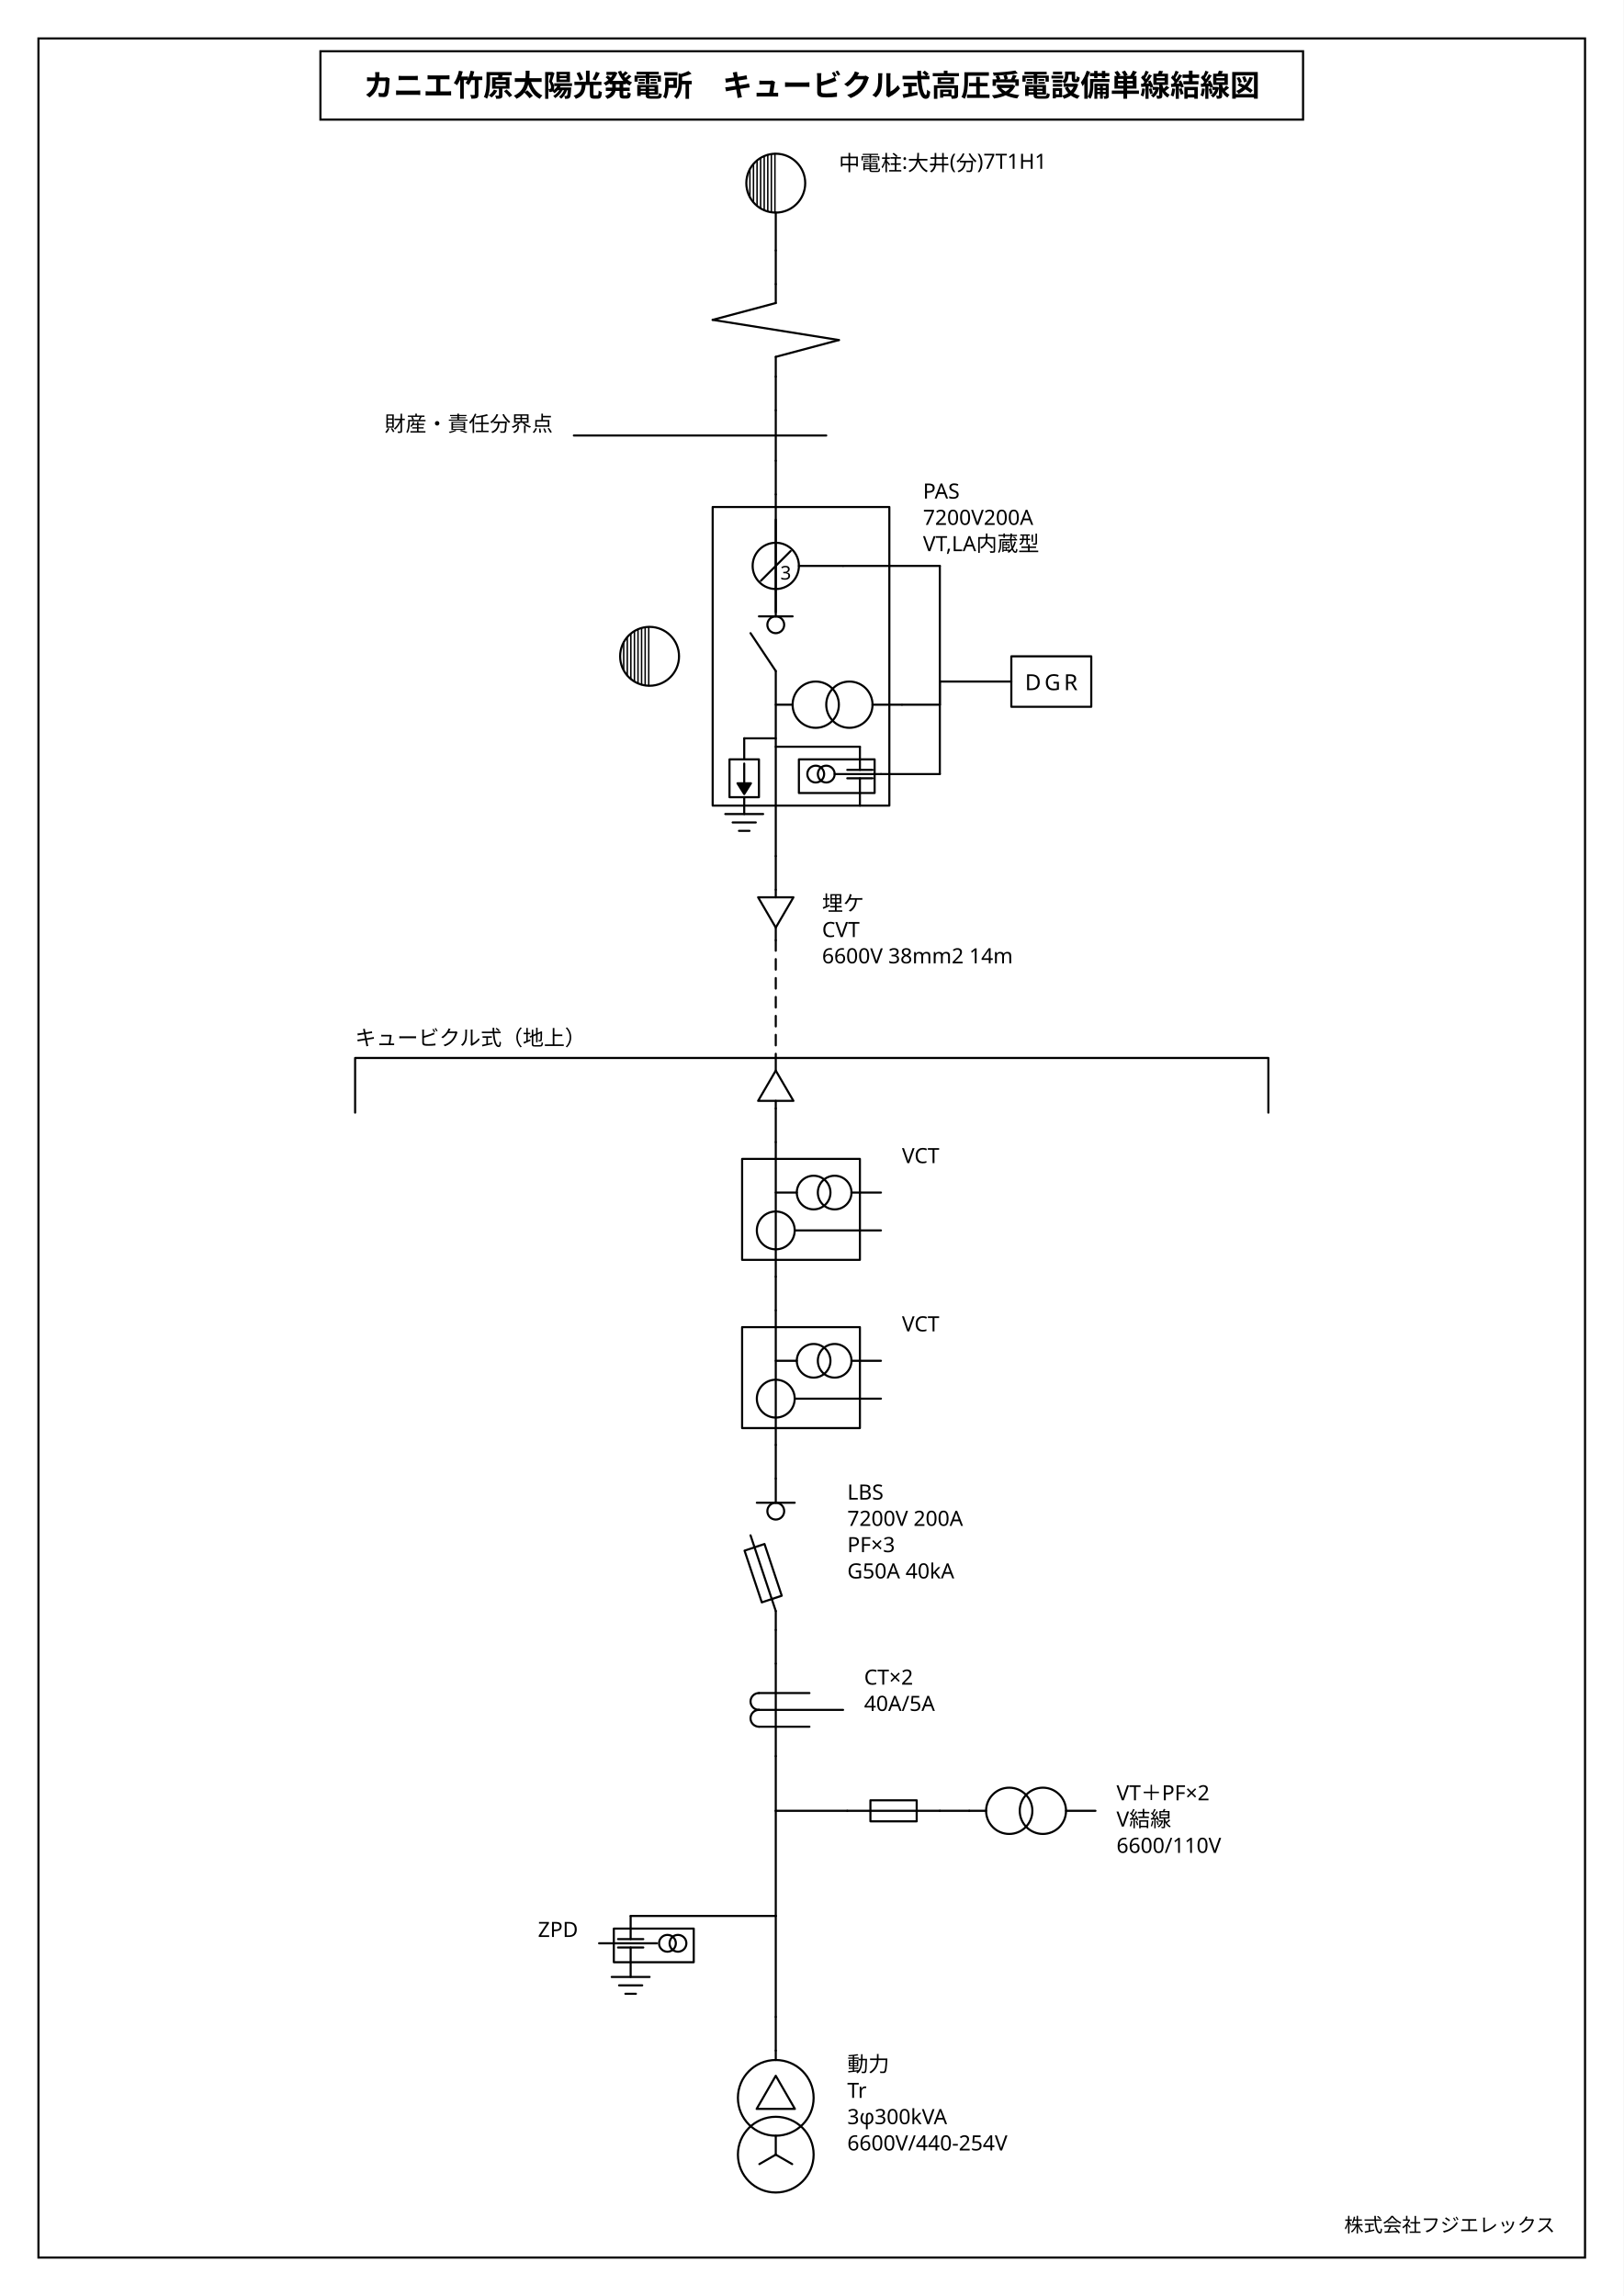
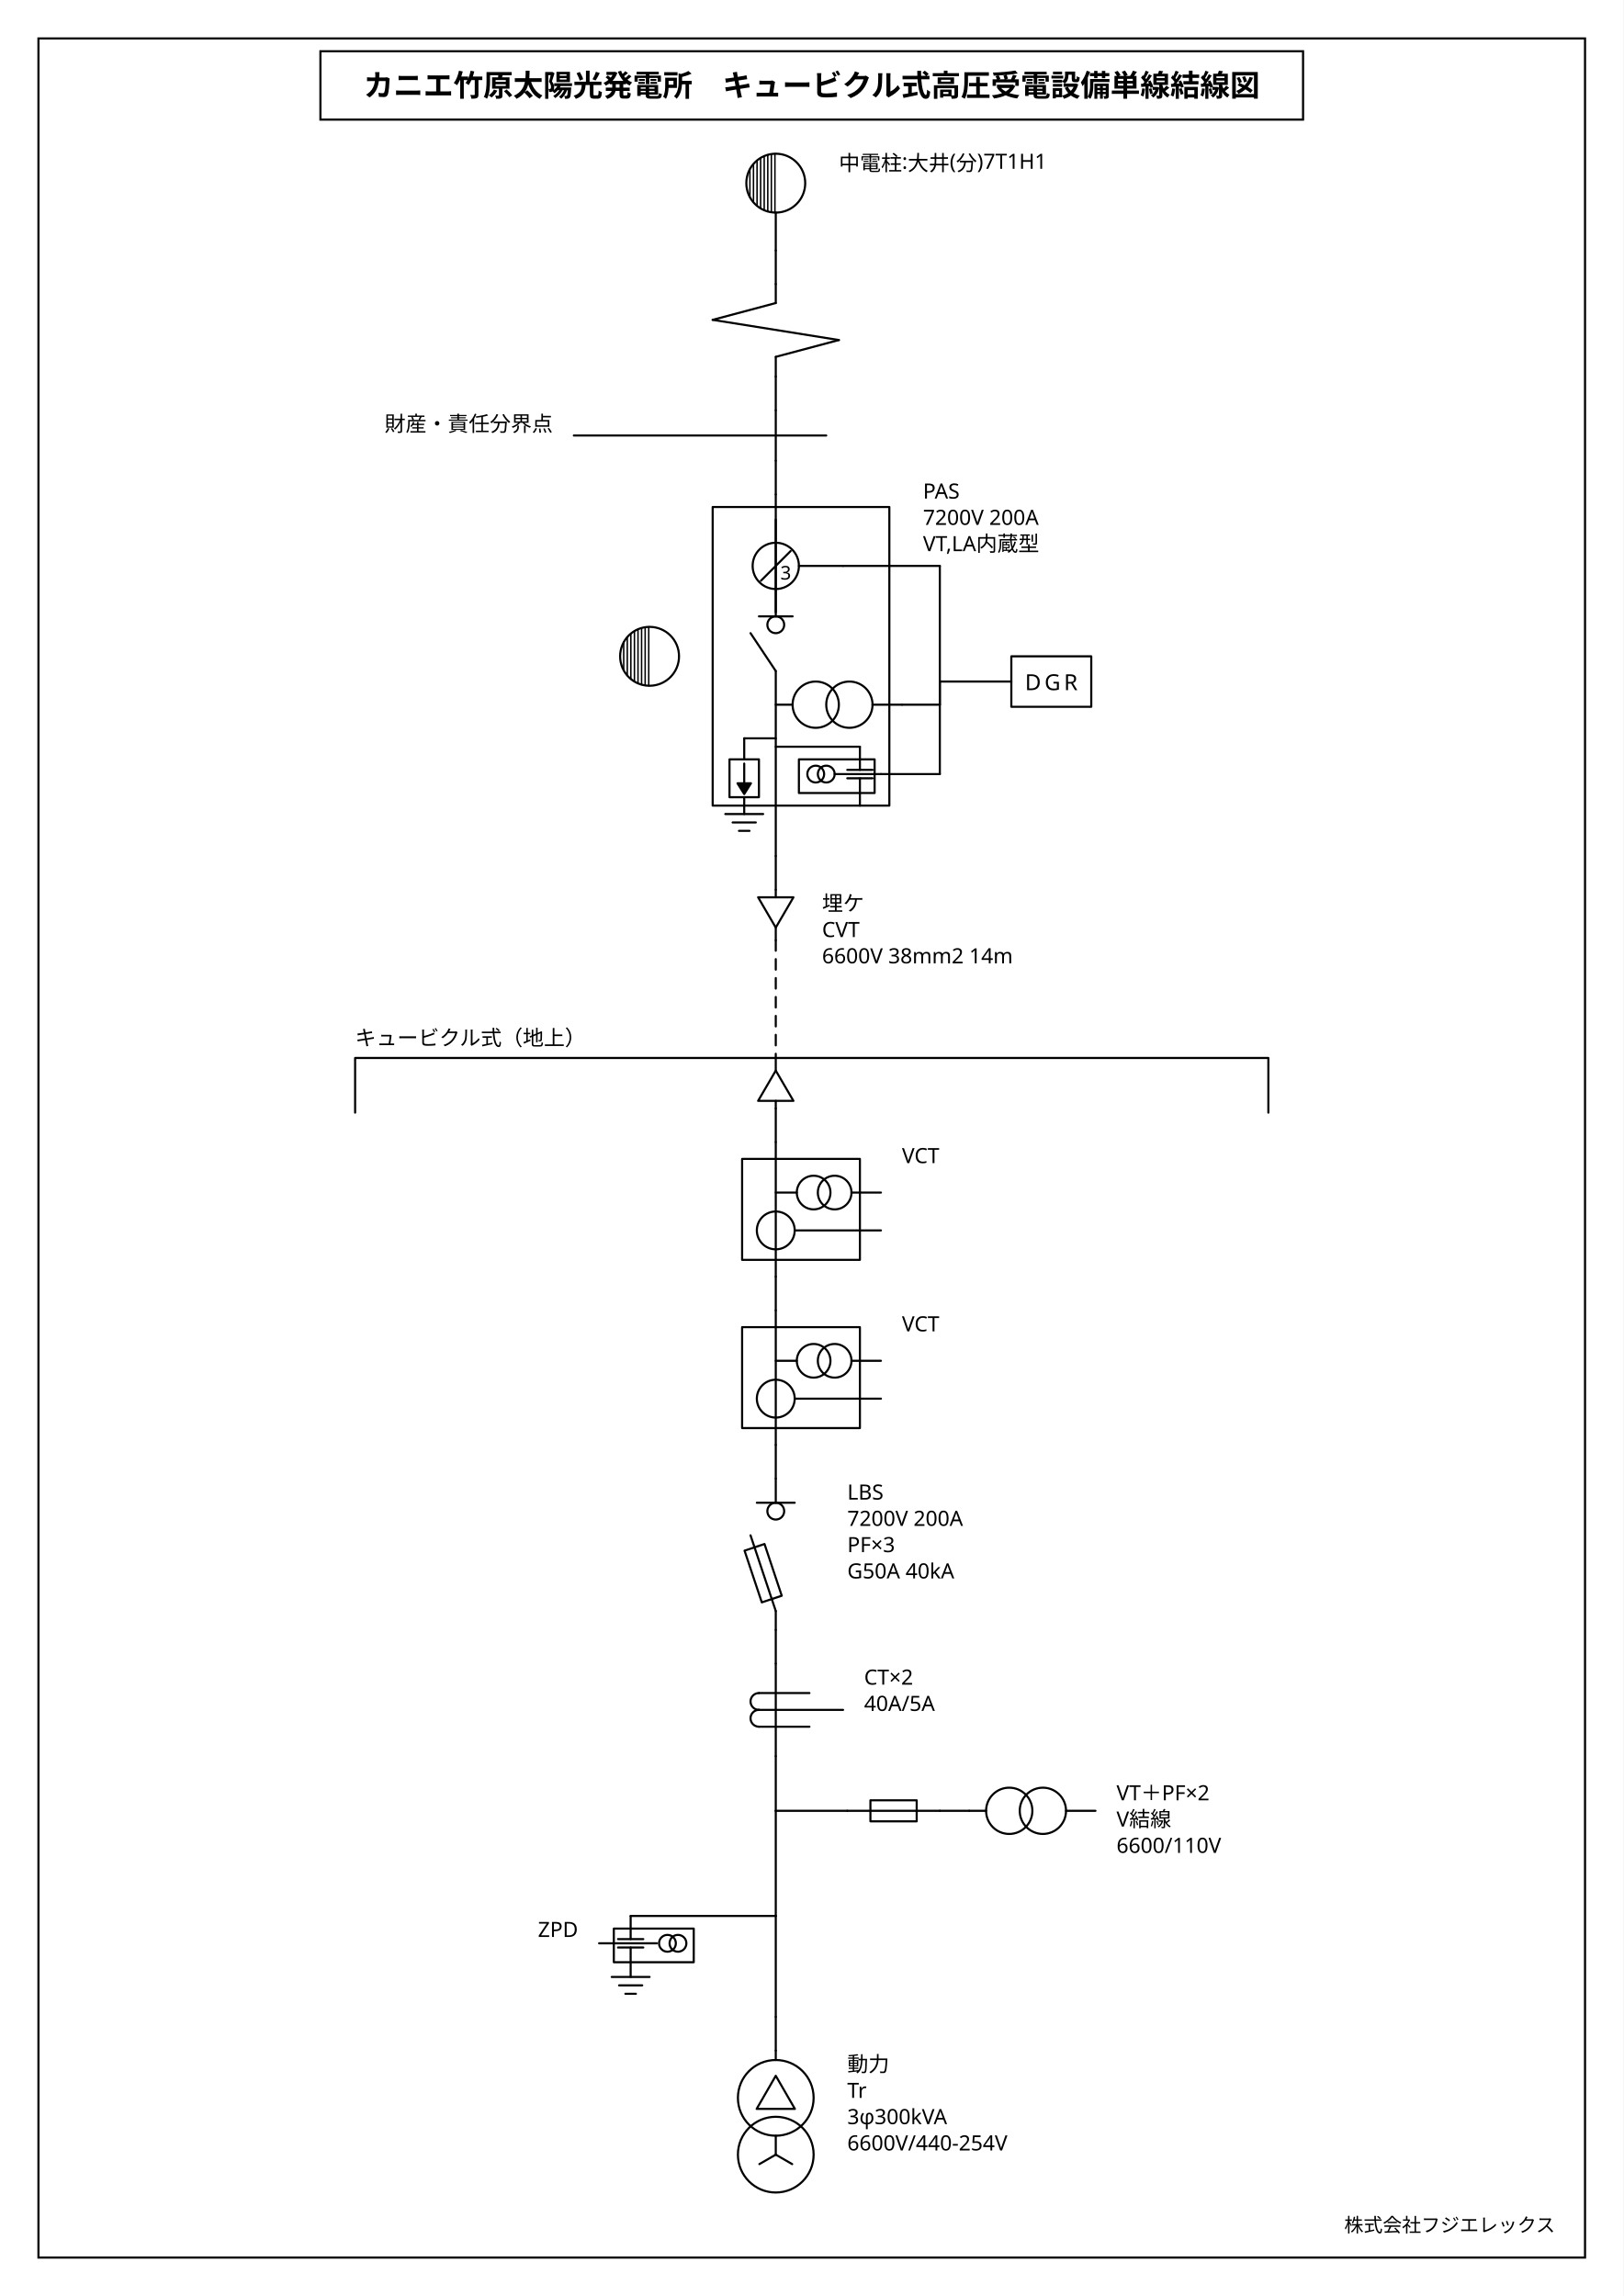
<svg xmlns="http://www.w3.org/2000/svg" viewBox="0 0 760 1075" width="760" height="1075">
  <rect x="0" y="0" width="760" height="1075" fill="#fff" />
  <g stroke="#000" fill="none">
    <rect x="18" y="18" width="724" height="1039" stroke-width="1" />
    <rect x="150" y="24" width="460" height="32" stroke-width="1" />
  </g>
  <text x="380" y="45" font-size="14" font-weight="700" text-anchor="middle" font-family="IPAGothic, 'IPAゴシック', 'Noto Sans JP', 'Hiragino Kaku Gothic ProN', 'Yu Gothic', sans-serif" fill="#000">カニエ竹原太陽光発電所　キュービクル式高圧受電設備単線結線図</text>
  <text x="728" y="1045" font-size="9" text-anchor="end" font-family="IPAGothic, 'IPAゴシック', 'Noto Sans JP', 'Hiragino Kaku Gothic ProN', 'Yu Gothic', sans-serif" fill="#000">株式会社フジエレックス</text>
  <g transform="translate(363.16 70) scale(0.9846)">
    <g stroke="#000" fill="none" stroke-linecap="round" stroke-linejoin="round" color="#000">
      <path d="M -200 432 L 234.2 432 M -200 432 L -200 458 M 234.2 432 L 234.2 458" fill="none" stroke-width="1" />
      <text x="-200" y="426" font-size="10" font-family="IPAGothic, 'IPAゴシック', 'Noto Sans JP', 'Hiragino Kaku Gothic ProN', 'Yu Gothic', sans-serif" fill="currentColor" stroke="none">キュービクル式（地上）</text>
      <line x1="0" y1="48" x2="0" y2="64" stroke-width="1" />
      <line x1="0" y1="108" x2="0" y2="124" stroke-width="1" />
      <line x1="0" y1="148" x2="0" y2="164" stroke-width="1" />
      <line x1="0" y1="280" x2="-15" y2="280" stroke-width="1" />
      <line x1="0" y1="284" x2="40" y2="284" stroke-width="1" />
      <line x1="32" y1="198" x2="78" y2="198" stroke-width="1" />
      <line x1="78" y1="198" x2="78" y2="253" stroke-width="1" />
      <line x1="60" y1="264" x2="78" y2="264" stroke-width="1" />
      <line x1="78" y1="264" x2="78" y2="253" stroke-width="1" />
      <line x1="50" y1="297" x2="78" y2="297" stroke-width="1" />
      <line x1="78" y1="297" x2="78" y2="253" stroke-width="1" />
      <line x1="78" y1="253" x2="112" y2="253" stroke-width="1" />
      <line x1="0" y1="336" x2="0" y2="352" stroke-width="1" />
      <line x1="0" y1="376" x2="0" y2="432" stroke-width="1" stroke-dasharray="5 4" />
      <line x1="0" y1="456" x2="0" y2="472" stroke-width="1" />
      <line x1="0" y1="536" x2="0" y2="552" stroke-width="1" />
      <line x1="0" y1="616" x2="0" y2="632" stroke-width="1" />
      <line x1="0" y1="704" x2="0" y2="720" stroke-width="1" />
      <line x1="0" y1="764" x2="0" y2="790" stroke-width="1" />
      <line x1="0" y1="790" x2="34" y2="790" stroke-width="1" />
      <line x1="78" y1="790" x2="92" y2="790" stroke-width="1" />
      <line x1="0" y1="790" x2="0" y2="840" stroke-width="1" />
      <line x1="0" y1="840" x2="-69" y2="840" stroke-width="1" />
      <line x1="0" y1="840" x2="0" y2="888" stroke-width="1" />
      <line x1="0" y1="888" x2="0" y2="904" stroke-width="1" />
      <g transform="translate(-16 0)">
        <circle cx="16" cy="16" r="14" fill="none" stroke-width="1" />
        <line x1="3.7" y1="9.313" x2="3.7" y2="22.687" stroke-width="0.7" />
        <line x1="5.4" y1="6.855" x2="5.4" y2="25.145" stroke-width="0.7" />
        <line x1="7.1" y1="5.193" x2="7.1" y2="26.807" stroke-width="0.7" />
        <line x1="8.8" y1="3.993" x2="8.8" y2="28.007" stroke-width="0.7" />
        <line x1="10.5" y1="3.126" x2="10.5" y2="28.874" stroke-width="0.7" />
        <line x1="12.2" y1="2.526" x2="12.2" y2="29.474" stroke-width="0.7" />
        <line x1="13.9" y1="2.158" x2="13.9" y2="29.842" stroke-width="0.7" />
        <line x1="15.6" y1="2.006" x2="15.6" y2="29.994" stroke-width="0.7" />
        <line x1="16" y1="30" x2="16" y2="48" stroke-width="1" />
      </g>
      <text x="30" y="10" font-size="10" text-anchor="start" font-family="IPAGothic, 'IPAゴシック', 'Noto Sans JP', 'Hiragino Kaku Gothic ProN', 'Yu Gothic', sans-serif" fill="currentColor" stroke="none">
        <tspan x="30" dy="0">中電柱:大井(分)7T1H1</tspan>
      </text>
      <g transform="translate(-30 64)">
        <line x1="30" y1="0" x2="30" y2="9" stroke-width="1" />
        <line x1="30" y1="9" x2="0" y2="17" stroke-width="1" />
        <line x1="0" y1="17" x2="60" y2="26.6" stroke-width="1" />
        <line x1="60" y1="26.6" x2="30" y2="34.6" stroke-width="1" />
        <line x1="30" y1="34.6" x2="30" y2="44" stroke-width="1" />
      </g>
      <g transform="translate(-96 124)">
        <line x1="96" y1="0" x2="96" y2="24" stroke-width="1" />
        <line x1="0" y1="12" x2="120" y2="12" stroke-width="1" />
      </g>
      <text x="-106" y="134" font-size="10" text-anchor="end" font-family="IPAGothic, 'IPAゴシック', 'Noto Sans JP', 'Hiragino Kaku Gothic ProN', 'Yu Gothic', sans-serif" fill="currentColor" stroke="none">
        <tspan x="-106" dy="0">財産・責任分界点</tspan>
      </text>
      <g transform="translate(-36 164)">
        <line x1="36" y1="0" x2="36" y2="6" stroke-width="1" />
        <rect x="6" y="6" width="84" height="142" fill="none" stroke-width="1" />
        <line x1="36" y1="6" x2="36" y2="58" stroke-width="1" />
        <line x1="28" y1="58" x2="44" y2="58" stroke-width="1" />
        <circle cx="36" cy="62" r="4" fill="none" stroke-width="1" />
        <line x1="36" y1="84" x2="24" y2="66" stroke-width="1" />
        <line x1="36" y1="84" x2="36" y2="172" stroke-width="1" />
      </g>
      <text x="70" y="166" font-size="10" text-anchor="start" font-family="IPAGothic, 'IPAゴシック', 'Noto Sans JP', 'Hiragino Kaku Gothic ProN', 'Yu Gothic', sans-serif" fill="currentColor" stroke="none">
        <tspan x="70" dy="0">PAS</tspan>
-         <tspan x="70" dy="12.5">7200V200A</tspan>
+         <tspan x="70" dy="12.5">7200V 200A</tspan>
        <tspan x="70" dy="12.5">VT,LA内蔵型</tspan>
      </text>
      <g transform="translate(-76 225)">
        <circle cx="16" cy="16" r="14" fill="none" stroke-width="1" />
        <line x1="3.7" y1="9.313" x2="3.7" y2="22.687" stroke-width="0.7" />
        <line x1="5.4" y1="6.855" x2="5.4" y2="25.145" stroke-width="0.7" />
        <line x1="7.1" y1="5.193" x2="7.1" y2="26.807" stroke-width="0.7" />
        <line x1="8.8" y1="3.993" x2="8.8" y2="28.007" stroke-width="0.7" />
        <line x1="10.5" y1="3.126" x2="10.5" y2="28.874" stroke-width="0.7" />
        <line x1="12.2" y1="2.526" x2="12.2" y2="29.474" stroke-width="0.7" />
        <line x1="13.9" y1="2.158" x2="13.9" y2="29.842" stroke-width="0.7" />
        <line x1="15.6" y1="2.006" x2="15.6" y2="29.994" stroke-width="0.7" />
      </g>
      <g transform="translate(-20 176)">
        <line x1="20" y1="0" x2="20" y2="44" stroke-width="1" />
        <circle cx="20" cy="22" r="11" fill="none" stroke-width="1" />
        <line x1="12.929" y1="29.071" x2="27.071" y2="14.929" stroke-width="1" />
        <text x="24.75" y="25" font-size="9" text-anchor="middle" dominant-baseline="central" font-family="IPAGothic, 'IPAゴシック', 'Noto Sans JP', 'Hiragino Kaku Gothic ProN', 'Yu Gothic', sans-serif" fill="currentColor" stroke="none">3</text>
        <line x1="31" y1="22" x2="52" y2="22" stroke-width="1" />
      </g>
      <g transform="translate(0 249)">
        <line x1="0" y1="15" x2="8" y2="15" stroke-width="1" />
        <circle cx="19" cy="15" r="11" fill="none" stroke-width="1" />
        <circle cx="35" cy="15" r="11" fill="none" stroke-width="1" />
        <line x1="46" y1="15" x2="60" y2="15" stroke-width="1" />
      </g>
      <g transform="translate(-35 280)">
        <line x1="20" y1="0" x2="20" y2="10" stroke-width="1" />
        <rect x="13" y="10" width="14" height="18" fill="none" stroke-width="1" />
        <line x1="20" y1="12" x2="20" y2="23" stroke-width="1" />
        <polygon points="16.8,21.38 20,26.5 23.2,21.38" fill="currentColor" stroke-width="1" />
        <line x1="20" y1="28" x2="20" y2="36" stroke-width="1" />
        <line x1="11" y1="36" x2="29" y2="36" stroke-width="1" />
        <line x1="14.5" y1="40" x2="25.5" y2="40" stroke-width="1" />
        <line x1="17.5" y1="44" x2="22.5" y2="44" stroke-width="1" />
      </g>
      <g transform="translate(10 284)">
        <line x1="30" y1="0" x2="30" y2="11" stroke-width="1" />
        <rect x="1" y="6" width="36" height="16" fill="none" stroke-width="1" />
        <line x1="24" y1="11" x2="36" y2="11" stroke-width="1" />
        <line x1="24" y1="15" x2="36" y2="15" stroke-width="1" />
        <line x1="30" y1="15" x2="30" y2="28" stroke-width="1" />
        <line x1="18" y1="13" x2="40" y2="13" stroke-width="1" />
        <circle cx="9" cy="13" r="4" fill="none" stroke-width="1" />
        <circle cx="14" cy="13" r="4" fill="none" stroke-width="1" />
      </g>
      <g transform="translate(112 241)">
        <rect x="0" y="0" width="38" height="24" fill="none" stroke-width="1" />
        <text x="19" y="12" font-size="10.5" text-anchor="middle" dominant-baseline="central" font-family="IPAGothic, 'IPAゴシック', 'Noto Sans JP', 'Hiragino Kaku Gothic ProN', 'Yu Gothic', sans-serif" letter-spacing="1.6" fill="currentColor" stroke="none">DGR</text>
      </g>
      <g transform="translate(-12 352)">
        <line x1="12" y1="0" x2="12" y2="3.6" stroke-width="1" />
        <polygon points="3.6,3.6 20.4,3.6 12,18" fill="none" stroke-width="1" />
        <line x1="12" y1="18" x2="12" y2="24" stroke-width="1" />
      </g>
      <text x="22" y="362" font-size="10" text-anchor="start" font-family="IPAGothic, 'IPAゴシック', 'Noto Sans JP', 'Hiragino Kaku Gothic ProN', 'Yu Gothic', sans-serif" fill="currentColor" stroke="none">
        <tspan x="22" dy="0">埋ケ</tspan>
        <tspan x="22" dy="12.5">CVT</tspan>
        <tspan x="22" dy="12.5">6600V 38mm2 14m</tspan>
      </text>
      <g transform="translate(-12 432) rotate(180 12 12)">
        <line x1="12" y1="0" x2="12" y2="3.6" stroke-width="1" />
        <polygon points="3.6,3.6 20.4,3.6 12,18" fill="none" stroke-width="1" />
        <line x1="12" y1="18" x2="12" y2="24" stroke-width="1" />
      </g>
      <g transform="translate(-22 472)">
        <line x1="22" y1="0" x2="22" y2="64" stroke-width="1" />
        <rect x="6" y="8" width="56" height="48" fill="none" stroke-width="1" />
        <line x1="22" y1="24" x2="32" y2="24" stroke-width="1" />
        <circle cx="40" cy="24" r="8" fill="none" stroke-width="1" />
        <circle cx="50" cy="24" r="8" fill="none" stroke-width="1" />
        <line x1="58" y1="24" x2="72" y2="24" stroke-width="1" />
        <circle cx="22" cy="42" r="9" fill="none" stroke-width="1" />
        <line x1="31" y1="42" x2="72" y2="42" stroke-width="1" />
      </g>
      <text x="60" y="482" font-size="10" text-anchor="start" font-family="IPAGothic, 'IPAゴシック', 'Noto Sans JP', 'Hiragino Kaku Gothic ProN', 'Yu Gothic', sans-serif" fill="currentColor" stroke="none">
        <tspan x="60" dy="0">VCT</tspan>
      </text>
      <g transform="translate(-22 552)">
        <line x1="22" y1="0" x2="22" y2="64" stroke-width="1" />
        <rect x="6" y="8" width="56" height="48" fill="none" stroke-width="1" />
        <line x1="22" y1="24" x2="32" y2="24" stroke-width="1" />
        <circle cx="40" cy="24" r="8" fill="none" stroke-width="1" />
        <circle cx="50" cy="24" r="8" fill="none" stroke-width="1" />
        <line x1="58" y1="24" x2="72" y2="24" stroke-width="1" />
        <circle cx="22" cy="42" r="9" fill="none" stroke-width="1" />
        <line x1="31" y1="42" x2="72" y2="42" stroke-width="1" />
      </g>
      <text x="60" y="562" font-size="10" text-anchor="start" font-family="IPAGothic, 'IPAゴシック', 'Noto Sans JP', 'Hiragino Kaku Gothic ProN', 'Yu Gothic', sans-serif" fill="currentColor" stroke="none">
        <tspan x="60" dy="0">VCT</tspan>
      </text>
      <g transform="translate(-24 632)">
        <line x1="24" y1="0" x2="24" y2="11.5" stroke-width="1" />
        <line x1="15" y1="11.5" x2="33" y2="11.5" stroke-width="1" />
        <circle cx="24" cy="15.5" r="4" fill="none" stroke-width="1" />
        <line x1="24" y1="63" x2="12" y2="27" stroke-width="1" />
        <polygon points="26.843,55.719 18.643,31.119 9.157,34.281 17.357,58.881" fill="none" stroke-width="1" />
        <line x1="24" y1="63" x2="24" y2="72" stroke-width="1" />
      </g>
      <text x="34" y="642" font-size="10" text-anchor="start" font-family="IPAGothic, 'IPAゴシック', 'Noto Sans JP', 'Hiragino Kaku Gothic ProN', 'Yu Gothic', sans-serif" fill="currentColor" stroke="none">
        <tspan x="34" dy="0">LBS</tspan>
        <tspan x="34" dy="12.5">7200V 200A</tspan>
        <tspan x="34" dy="12.5">PF×3</tspan>
        <tspan x="34" dy="12.5">G50A 40kA</tspan>
      </text>
      <g transform="translate(-24 720)">
        <line x1="24" y1="0" x2="24" y2="44" stroke-width="1" />
        <line x1="16" y1="14" x2="40" y2="14" stroke-width="1" />
        <line x1="16" y1="30" x2="40" y2="30" stroke-width="1" />
        <line x1="16" y1="22" x2="56" y2="22" stroke-width="1" />
        <path d="M 16 14 A 4 4 0 0 0 16 22" fill="none" stroke-width="1" />
        <path d="M 16 22 A 4 4 0 0 0 16 30" fill="none" stroke-width="1" />
      </g>
      <text x="42" y="730" font-size="10" text-anchor="start" font-family="IPAGothic, 'IPAゴシック', 'Noto Sans JP', 'Hiragino Kaku Gothic ProN', 'Yu Gothic', sans-serif" fill="currentColor" stroke="none">
        <tspan x="42" dy="0">CT×2</tspan>
        <tspan x="42" dy="12.5">40A/5A</tspan>
      </text>
      <g transform="translate(36 768) rotate(-90 20 22)">
        <line x1="20" y1="0" x2="20" y2="44" stroke-width="1" />
        <rect x="15" y="11" width="10" height="22" fill="none" stroke-width="1" />
      </g>
      <g transform="translate(92 775)">
        <line x1="0" y1="15" x2="8" y2="15" stroke-width="1" />
        <circle cx="19" cy="15" r="11" fill="none" stroke-width="1" />
        <circle cx="35" cy="15" r="11" fill="none" stroke-width="1" />
        <line x1="46" y1="15" x2="60" y2="15" stroke-width="1" />
      </g>
      <text x="162" y="785" font-size="10" text-anchor="start" font-family="IPAGothic, 'IPAゴシック', 'Noto Sans JP', 'Hiragino Kaku Gothic ProN', 'Yu Gothic', sans-serif" fill="currentColor" stroke="none">
        <tspan x="162" dy="0">VT＋PF×2</tspan>
        <tspan x="162" dy="12.5">V結線</tspan>
        <tspan x="162" dy="12.5">6600/110V</tspan>
      </text>
      <g transform="translate(-84 840)">
        <line x1="15" y1="0" x2="15" y2="11" stroke-width="1" />
        <rect x="7" y="6" width="38" height="16" fill="none" stroke-width="1" />
        <line x1="9" y1="11" x2="21" y2="11" stroke-width="1" />
        <line x1="9" y1="15" x2="21" y2="15" stroke-width="1" />
        <line x1="15" y1="15" x2="15" y2="29" stroke-width="1" />
        <line x1="6" y1="29" x2="24" y2="29" stroke-width="1" />
        <line x1="9.5" y1="33" x2="20.5" y2="33" stroke-width="1" />
        <line x1="12.5" y1="37" x2="17.5" y2="37" stroke-width="1" />
        <line x1="0" y1="13" x2="27.5" y2="13" stroke-width="1" />
        <circle cx="32.5" cy="13" r="4" fill="none" stroke-width="1" />
        <circle cx="37.5" cy="13" r="4" fill="none" stroke-width="1" />
      </g>
      <text x="-94" y="850" font-size="10" text-anchor="end" font-family="IPAGothic, 'IPAゴシック', 'Noto Sans JP', 'Hiragino Kaku Gothic ProN', 'Yu Gothic', sans-serif" fill="currentColor" stroke="none">
        <tspan x="-94" dy="0">ZPD</tspan>
      </text>
      <g transform="translate(-24 904)">
        <line x1="24" y1="0" x2="24" y2="4.5" stroke-width="1" />
        <circle cx="24" cy="22.5" r="18" fill="none" stroke-width="1" />
        <circle cx="24" cy="49.5" r="18" fill="none" stroke-width="1" />
        <polygon points="24,12 33.093,27.75 14.907,27.75" fill="none" stroke-width="1" />
        <line x1="24" y1="49.5" x2="24" y2="40.5" stroke-width="1" />
        <line x1="24" y1="49.5" x2="31.794" y2="54" stroke-width="1" />
        <line x1="24" y1="49.5" x2="16.206" y2="54" stroke-width="1" />
      </g>
      <text x="34" y="914" font-size="10" text-anchor="start" font-family="IPAGothic, 'IPAゴシック', 'Noto Sans JP', 'Hiragino Kaku Gothic ProN', 'Yu Gothic', sans-serif" fill="currentColor" stroke="none">
        <tspan x="34" dy="0">動力</tspan>
        <tspan x="34" dy="12.5">Tr</tspan>
        <tspan x="34" dy="12.5">3φ300kVA</tspan>
        <tspan x="34" dy="12.5">6600V/440-254V</tspan>
      </text>
    </g>
  </g>
</svg>
